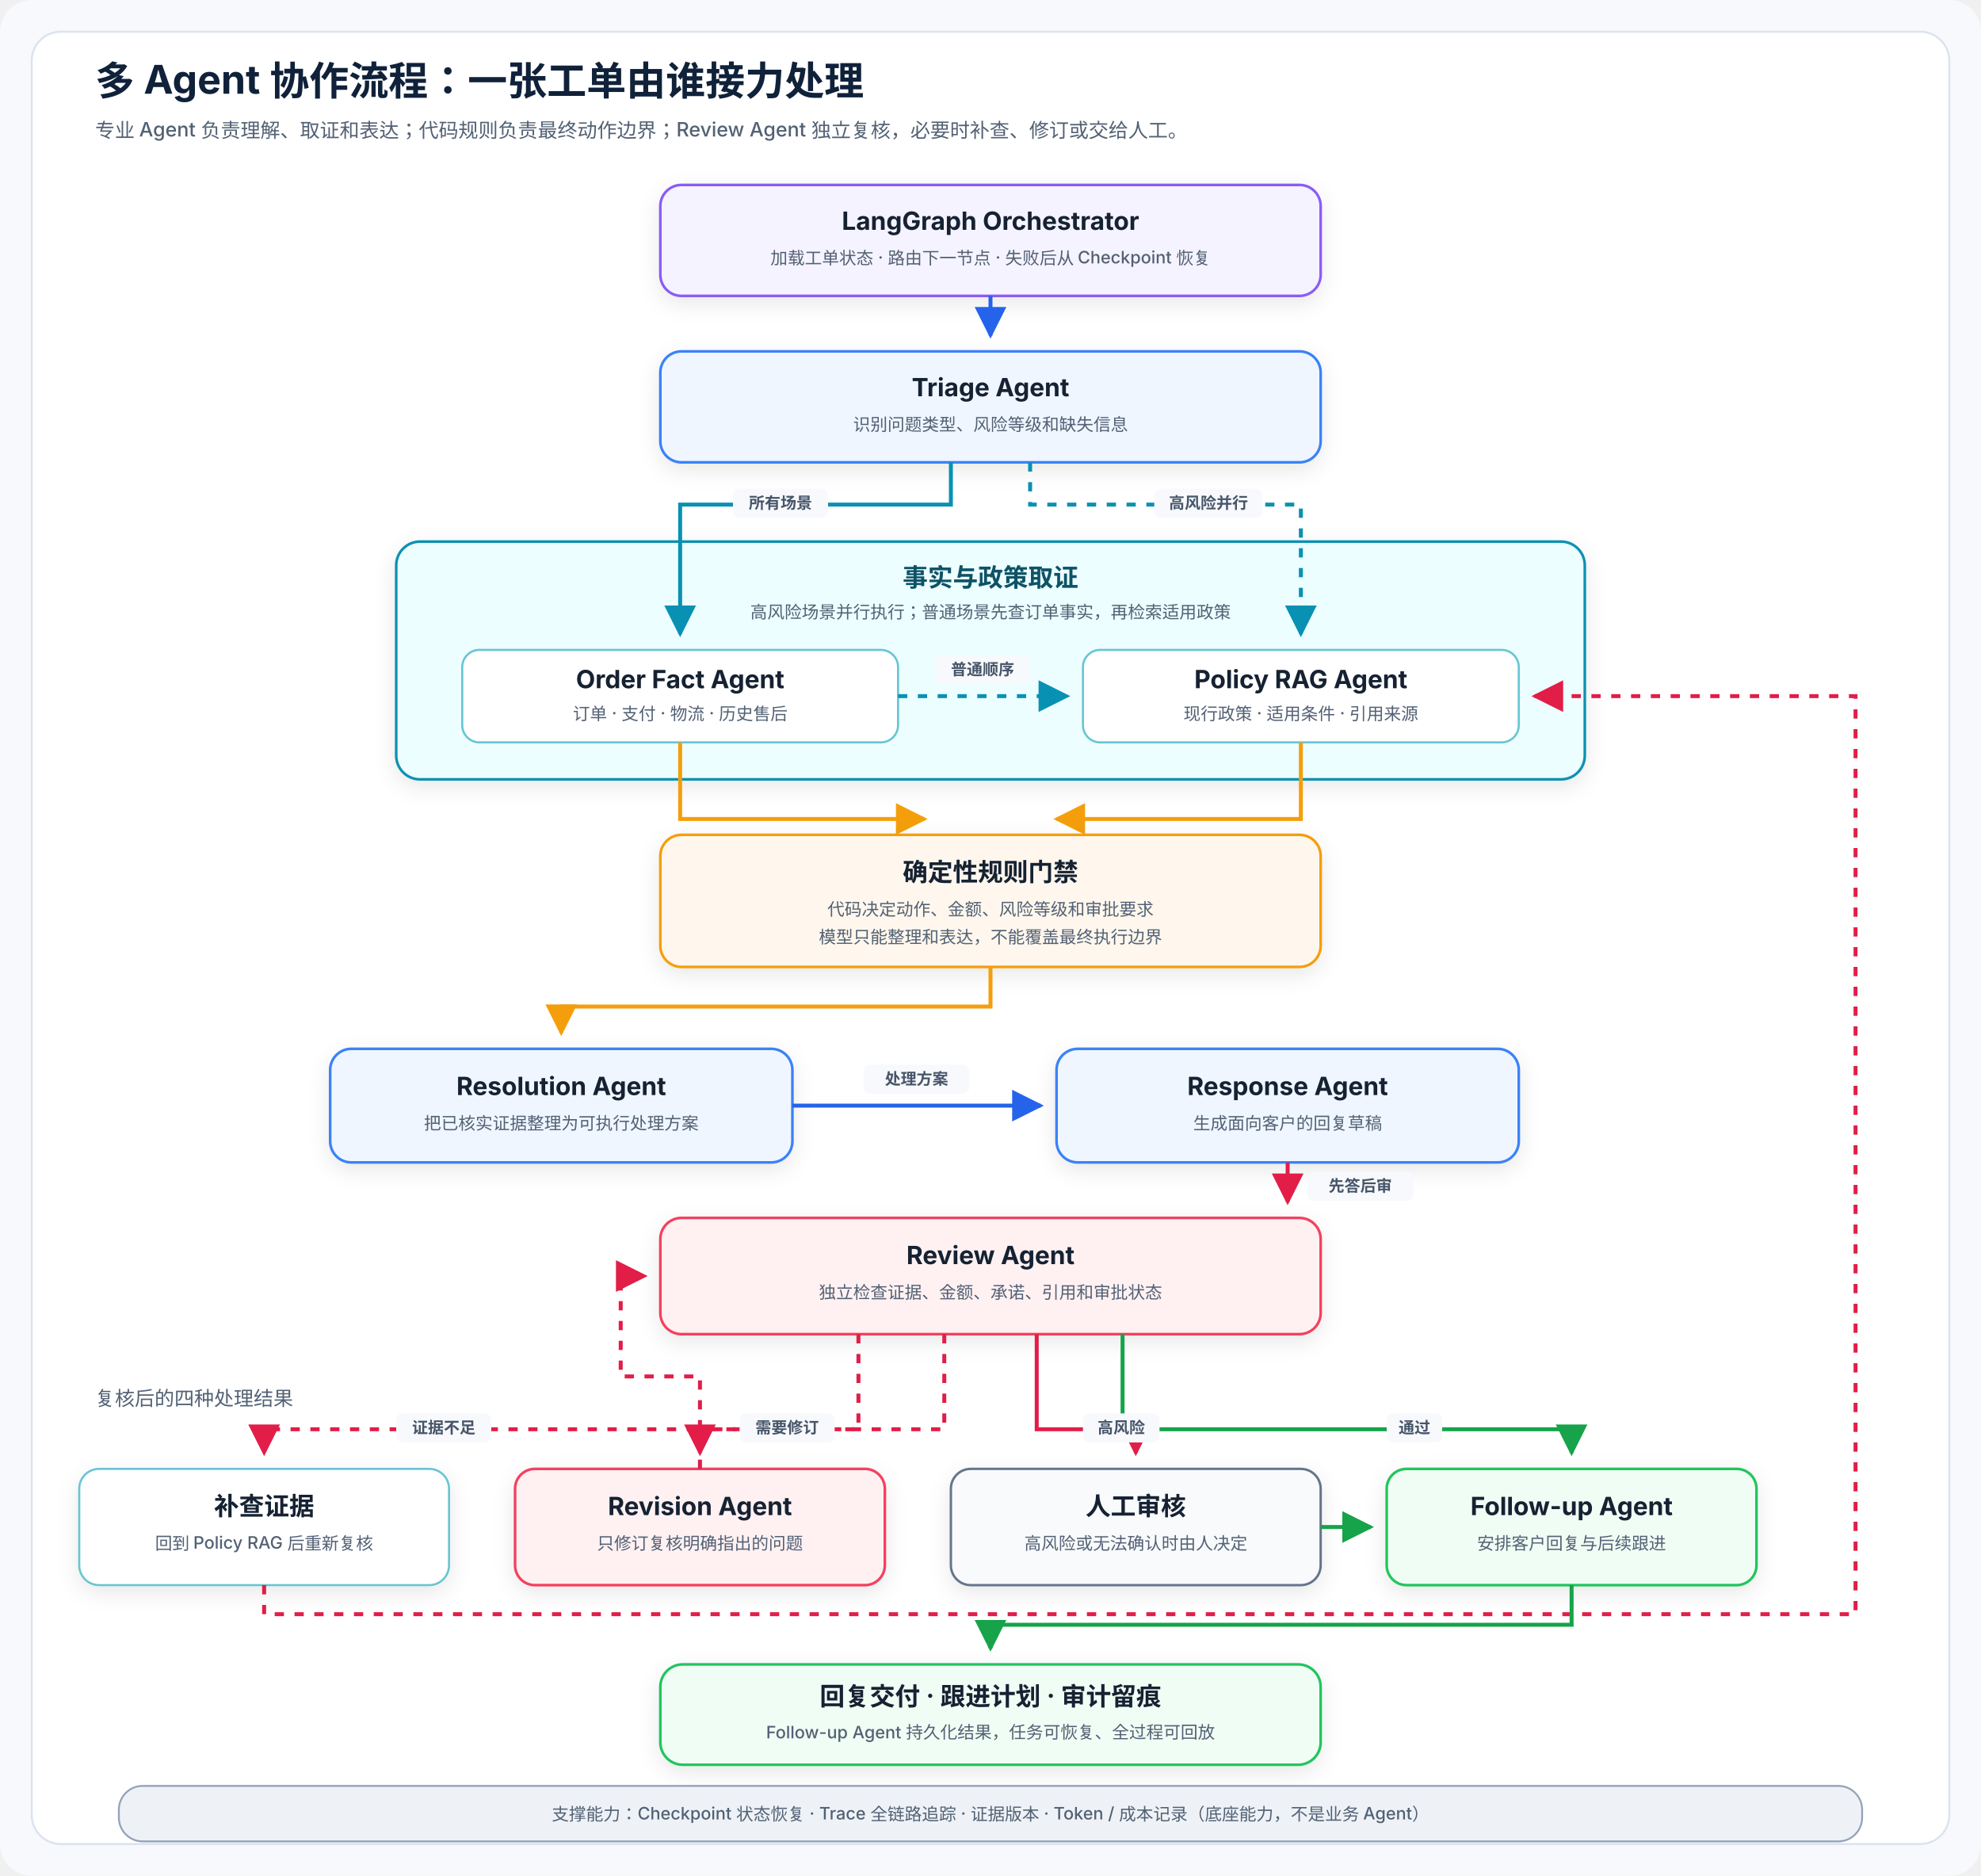
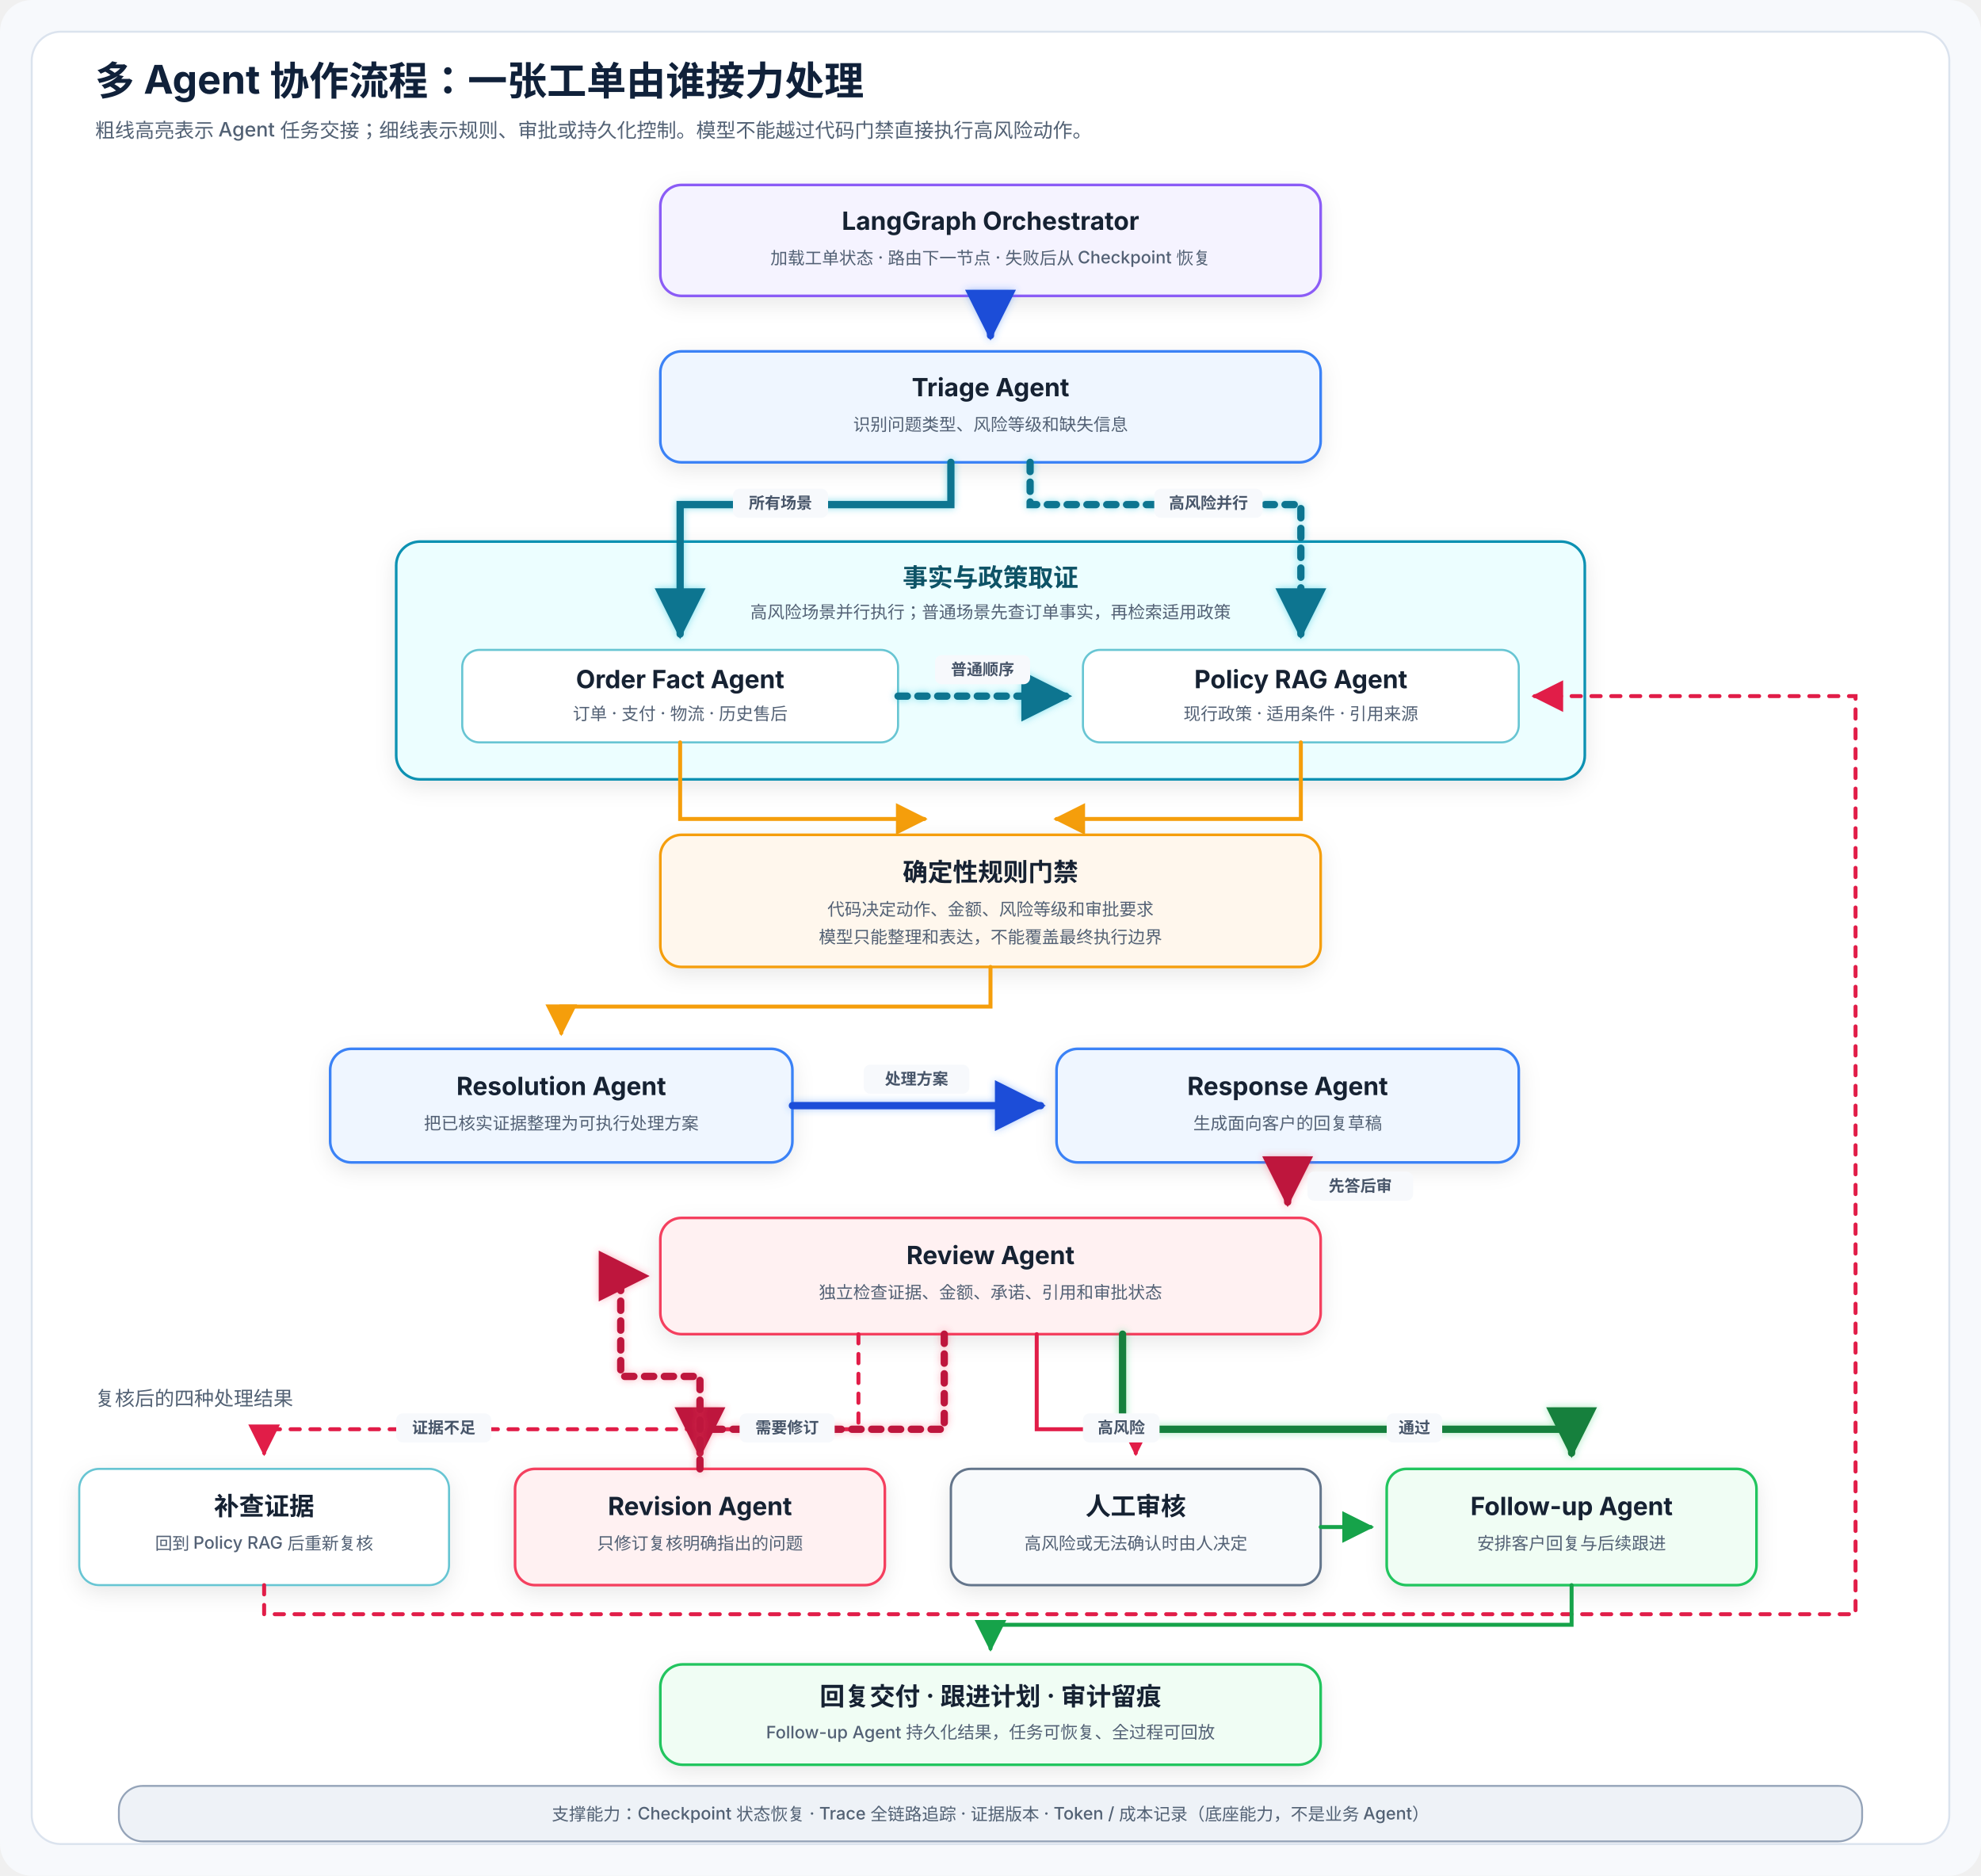
<svg xmlns="http://www.w3.org/2000/svg" width="1500" height="1420" viewBox="0 0 1500 1420" role="img" aria-labelledby="title desc">
  <defs>
    <filter id="shadow" x="-20%" y="-20%" width="140%" height="150%">
      <feDropShadow dx="0" dy="5" stdDeviation="8" flood-color="#0f172a" flood-opacity=".09" />
    </filter>
    <marker id="arrowBlue" viewBox="0 0 10 10" refX="9" refY="5" markerWidth="8" markerHeight="8" orient="auto">
      <path d="M0 0 L10 5 L0 10 z" fill="#2563eb" />
    </marker>
    <marker id="arrowCyan" viewBox="0 0 10 10" refX="9" refY="5" markerWidth="8" markerHeight="8" orient="auto">
      <path d="M0 0 L10 5 L0 10 z" fill="#0891b2" />
    </marker>
    <marker id="arrowOrange" viewBox="0 0 10 10" refX="9" refY="5" markerWidth="8" markerHeight="8" orient="auto">
      <path d="M0 0 L10 5 L0 10 z" fill="#f59e0b" />
    </marker>
    <marker id="arrowRed" viewBox="0 0 10 10" refX="9" refY="5" markerWidth="8" markerHeight="8" orient="auto">
      <path d="M0 0 L10 5 L0 10 z" fill="#e11d48" />
    </marker>
    <marker id="arrowGreen" viewBox="0 0 10 10" refX="9" refY="5" markerWidth="8" markerHeight="8" orient="auto">
      <path d="M0 0 L10 5 L0 10 z" fill="#16a34a" />
    </marker>
+     <marker id="arrowBlueStrong" viewBox="0 0 10 10" refX="9" refY="5" markerWidth="7" markerHeight="7" orient="auto">
+       <path d="M0 0 L10 5 L0 10 z" fill="#1d4ed8" />
+     </marker>
+     <marker id="arrowCyanStrong" viewBox="0 0 10 10" refX="9" refY="5" markerWidth="7" markerHeight="7" orient="auto">
+       <path d="M0 0 L10 5 L0 10 z" fill="#0e7490" />
+     </marker>
+     <marker id="arrowRedStrong" viewBox="0 0 10 10" refX="9" refY="5" markerWidth="7" markerHeight="7" orient="auto">
+       <path d="M0 0 L10 5 L0 10 z" fill="#be123c" />
+     </marker>
+     <marker id="arrowGreenStrong" viewBox="0 0 10 10" refX="9" refY="5" markerWidth="7" markerHeight="7" orient="auto">
+       <path d="M0 0 L10 5 L0 10 z" fill="#15803d" />
+     </marker>
+     <filter id="glowBlue" filterUnits="userSpaceOnUse" x="0" y="0" width="1500" height="1420">
+       <feDropShadow dx="0" dy="0" stdDeviation="3" flood-color="#3b82f6" flood-opacity=".45" />
+     </filter>
+     <filter id="glowCyan" filterUnits="userSpaceOnUse" x="0" y="0" width="1500" height="1420">
+       <feDropShadow dx="0" dy="0" stdDeviation="3" flood-color="#06b6d4" flood-opacity=".45" />
+     </filter>
+     <filter id="glowRed" filterUnits="userSpaceOnUse" x="0" y="0" width="1500" height="1420">
+       <feDropShadow dx="0" dy="0" stdDeviation="3" flood-color="#f43f5e" flood-opacity=".4" />
+     </filter>
+     <filter id="glowGreen" filterUnits="userSpaceOnUse" x="0" y="0" width="1500" height="1420">
+       <feDropShadow dx="0" dy="0" stdDeviation="3" flood-color="#22c55e" flood-opacity=".4" />
+     </filter>
  </defs>
  <style>
-     .canvas{fill:#f7f9fc}.frame{fill:#fff;stroke:#dbe3ee;stroke-width:1.5}.title{fill:#10213a;font:700 30px Inter,"Segoe UI","Microsoft YaHei",sans-serif}.subtitle{fill:#526174;font:500 15px Inter,"Segoe UI","Microsoft YaHei",sans-serif}.node{fill:#eff6ff;stroke:#3b82f6;stroke-width:2}.orchestrator{fill:#f5f3ff;stroke:#8b5cf6;stroke-width:2}.evidence-group{fill:#ecfeff;stroke:#0891b2;stroke-width:2}.evidence{fill:#fff;stroke:#67c5d3;stroke-width:1.6}.gate{fill:#fff7ed;stroke:#f59e0b;stroke-width:2}.review{fill:#fff1f2;stroke:#f43f5e;stroke-width:2}.human{fill:#f8fafc;stroke:#64748b;stroke-width:1.8}.output{fill:#f0fdf4;stroke:#22c55e;stroke-width:2}.support{fill:#eef2f7;stroke:#94a3b8;stroke-width:1.4}.node-title{fill:#142033;font:700 19px Inter,"Segoe UI","Microsoft YaHei",sans-serif;text-anchor:middle}.node-sub{fill:#526174;font:500 13px Inter,"Segoe UI","Microsoft YaHei",sans-serif;text-anchor:middle}.group-title{fill:#0f5266;font:700 19px Inter,"Segoe UI","Microsoft YaHei",sans-serif;text-anchor:middle}.group-sub{fill:#526174;font:500 13px Inter,"Segoe UI","Microsoft YaHei",sans-serif;text-anchor:middle}.label{fill:#475569;font:600 12px Inter,"Segoe UI","Microsoft YaHei",sans-serif;text-anchor:middle}.label-bg{fill:#f7f9fc}.edge{fill:none;stroke:#2563eb;stroke-width:3;marker-end:url(#arrowBlue)}.parallel{stroke:#0891b2;marker-end:url(#arrowCyan)}.decision{stroke:#f59e0b;marker-end:url(#arrowOrange)}.reflection{stroke:#e11d48;marker-end:url(#arrowRed)}.delivery{stroke:#16a34a;marker-end:url(#arrowGreen)}.secondary{stroke-dasharray:7 8}
+     .canvas{fill:#f7f9fc}.frame{fill:#fff;stroke:#dbe3ee;stroke-width:1.5}.title{fill:#10213a;font:700 30px Inter,"Segoe UI","Microsoft YaHei",sans-serif}.subtitle{fill:#526174;font:500 15px Inter,"Segoe UI","Microsoft YaHei",sans-serif}.node{fill:#eff6ff;stroke:#3b82f6;stroke-width:2}.orchestrator{fill:#f5f3ff;stroke:#8b5cf6;stroke-width:2}.evidence-group{fill:#ecfeff;stroke:#0891b2;stroke-width:2}.evidence{fill:#fff;stroke:#67c5d3;stroke-width:1.6}.gate{fill:#fff7ed;stroke:#f59e0b;stroke-width:2}.review{fill:#fff1f2;stroke:#f43f5e;stroke-width:2}.human{fill:#f8fafc;stroke:#64748b;stroke-width:1.8}.output{fill:#f0fdf4;stroke:#22c55e;stroke-width:2}.support{fill:#eef2f7;stroke:#94a3b8;stroke-width:1.4}.node-title{fill:#142033;font:700 19px Inter,"Segoe UI","Microsoft YaHei",sans-serif;text-anchor:middle}.node-sub{fill:#526174;font:500 13px Inter,"Segoe UI","Microsoft YaHei",sans-serif;text-anchor:middle}.group-title{fill:#0f5266;font:700 19px Inter,"Segoe UI","Microsoft YaHei",sans-serif;text-anchor:middle}.group-sub{fill:#526174;font:500 13px Inter,"Segoe UI","Microsoft YaHei",sans-serif;text-anchor:middle}.label{fill:#475569;font:600 12px Inter,"Segoe UI","Microsoft YaHei",sans-serif;text-anchor:middle}.label-bg{fill:#f7f9fc}.edge{fill:none;stroke:#2563eb;stroke-width:3;stroke-linecap:round;marker-end:url(#arrowBlue)}.parallel{stroke:#0891b2;marker-end:url(#arrowCyan)}.decision{stroke:#f59e0b;marker-end:url(#arrowOrange)}.reflection{stroke:#e11d48;marker-end:url(#arrowRed)}.delivery{stroke:#16a34a;marker-end:url(#arrowGreen)}.secondary{stroke-dasharray:7 8}.agent-link{stroke:#1d4ed8;stroke-width:5.5;marker-end:url(#arrowBlueStrong);filter:url(#glowBlue)}.agent-link.parallel{stroke:#0e7490;marker-end:url(#arrowCyanStrong);filter:url(#glowCyan)}.agent-link.reflection{stroke:#be123c;marker-end:url(#arrowRedStrong);filter:url(#glowRed)}.agent-link.delivery{stroke:#15803d;marker-end:url(#arrowGreenStrong);filter:url(#glowGreen)}
    @keyframes flow{to{stroke-dashoffset:-64}}
-     @media (prefers-reduced-motion:no-preference){.edge{stroke-dasharray:10 16;animation:flow 1.45s linear infinite}.secondary{animation-duration:1.85s}}
+     @media (prefers-reduced-motion:no-preference){.edge{stroke-dasharray:10 16;animation:flow 1.45s linear infinite}.agent-link{stroke-dasharray:18 8;animation-duration:1.15s}.secondary{animation-duration:1.85s}}
  </style>
  <rect class="canvas" width="1500" height="1420" rx="24" />
  <rect class="frame" x="24" y="24" width="1452" height="1372" rx="22" />
  <text class="title" x="72" y="72">多 Agent 协作流程：一张工单由谁接力处理</text>
-   <text class="subtitle" x="72" y="104">专业 Agent 负责理解、取证和表达；代码规则负责最终动作边界；Review Agent 独立复核，必要时补查、修订或交给人工。</text>
+   <text class="subtitle" x="72" y="104">粗线高亮表示 Agent 任务交接；细线表示规则、审批或持久化控制。模型不能越过代码门禁直接执行高风险动作。</text>
  <g filter="url(#shadow)">
    <rect class="orchestrator" x="500" y="140" width="500" height="84" rx="16" />
    <text class="node-title" x="750" y="174">LangGraph Orchestrator</text>
    <text class="node-sub" x="750" y="200">加载工单状态 · 路由下一节点 · 失败后从 Checkpoint 恢复</text>
  </g>
-   <path class="edge" d="M750 224 V254" />
+   <path class="edge agent-link" d="M750 224 V254" />
  <g filter="url(#shadow)">
    <rect class="node" x="500" y="266" width="500" height="84" rx="16" />
    <text class="node-title" x="750" y="300">Triage Agent</text>
    <text class="node-sub" x="750" y="326">识别问题类型、风险等级和缺失信息</text>
  </g>
  <g filter="url(#shadow)">
    <rect class="evidence-group" x="300" y="410" width="900" height="180" rx="18" />
    <text class="group-title" x="750" y="444">事实与政策取证</text>
    <text class="group-sub" x="750" y="468">高风险场景并行执行；普通场景先查订单事实，再检索适用政策</text>
    <rect class="evidence" x="350" y="492" width="330" height="70" rx="13" />
    <text class="node-title" x="515" y="521">Order Fact Agent</text>
    <text class="node-sub" x="515" y="545">订单 · 支付 · 物流 · 历史售后</text>
    <rect class="evidence" x="820" y="492" width="330" height="70" rx="13" />
    <text class="node-title" x="985" y="521">Policy RAG Agent</text>
    <text class="node-sub" x="985" y="545">现行政策 · 适用条件 · 引用来源</text>
  </g>
-   <path class="edge parallel" d="M720 350 V382 H515 V480" />
+   <path class="edge parallel agent-link" d="M720 350 V382 H515 V480" />
  <rect class="label-bg" x="555" y="370" width="72" height="22" rx="5" />
  <text class="label" x="591" y="385">所有场景</text>
-   <path class="edge parallel secondary" d="M780 350 V382 H985 V480" />
+   <path class="edge parallel secondary agent-link" d="M780 350 V382 H985 V480" />
  <rect class="label-bg" x="874" y="370" width="82" height="22" rx="5" />
  <text class="label" x="915" y="385">高风险并行</text>
-   <path class="edge parallel secondary" d="M680 527 H808" />
+   <path class="edge parallel secondary agent-link" d="M680 527 H808" />
  <rect class="label-bg" x="708" y="496" width="72" height="22" rx="5" />
  <text class="label" x="744" y="511">普通顺序</text>
  <path class="edge decision" d="M515 562 V620 H700" />
  <path class="edge decision" d="M985 562 V620 H800" />
  <g filter="url(#shadow)">
    <rect class="gate" x="500" y="632" width="500" height="100" rx="16" />
    <text class="node-title" x="750" y="667">确定性规则门禁</text>
    <text class="node-sub" x="750" y="693">代码决定动作、金额、风险等级和审批要求</text>
    <text class="node-sub" x="750" y="714">模型只能整理和表达，不能覆盖最终执行边界</text>
  </g>
  <path class="edge decision" d="M750 732 V762 H425 V782" />
  <g filter="url(#shadow)">
    <rect class="node" x="250" y="794" width="350" height="86" rx="16" />
    <text class="node-title" x="425" y="829">Resolution Agent</text>
    <text class="node-sub" x="425" y="855">把已核实证据整理为可执行处理方案</text>
  </g>
-   <path class="edge" d="M600 837 H788" />
+   <path class="edge agent-link" d="M600 837 H788" />
  <rect class="label-bg" x="654" y="806" width="80" height="22" rx="5" />
  <text class="label" x="694" y="821">处理方案</text>
  <g filter="url(#shadow)">
    <rect class="node" x="800" y="794" width="350" height="86" rx="16" />
    <text class="node-title" x="975" y="829">Response Agent</text>
    <text class="node-sub" x="975" y="855">生成面向客户的回复草稿</text>
  </g>
-   <path class="edge reflection" d="M975 880 V910" />
+   <path class="edge reflection agent-link" d="M975 880 V910" />
  <rect class="label-bg" x="990" y="887" width="80" height="22" rx="5" />
  <text class="label" x="1030" y="902">先答后审</text>
  <g filter="url(#shadow)">
    <rect class="review" x="500" y="922" width="500" height="88" rx="16" />
    <text class="node-title" x="750" y="957">Review Agent</text>
    <text class="node-sub" x="750" y="983">独立检查证据、金额、承诺、引用和审批状态</text>
  </g>
  <text class="subtitle" x="72" y="1064">复核后的四种处理结果</text>
  <path class="edge reflection secondary" d="M650 1010 V1082 H200 V1100" />
-   <path class="edge reflection secondary" d="M715 1010 V1082 H530 V1100" />
+   <path class="edge reflection secondary agent-link" d="M715 1010 V1082 H530 V1100" />
  <path class="edge reflection" d="M785 1010 V1082 H860 V1100" />
-   <path class="edge delivery" d="M850 1010 V1082 H1190 V1100" />
+   <path class="edge delivery agent-link" d="M850 1010 V1082 H1190 V1100" />
  <rect class="label-bg" x="300" y="1070" width="72" height="22" rx="5" />
  <text class="label" x="336" y="1085">证据不足</text>
  <rect class="label-bg" x="560" y="1070" width="72" height="22" rx="5" />
  <text class="label" x="596" y="1085">需要修订</text>
  <rect class="label-bg" x="820" y="1070" width="58" height="22" rx="5" />
  <text class="label" x="849" y="1085">高风险</text>
  <rect class="label-bg" x="1050" y="1070" width="42" height="22" rx="5" />
  <text class="label" x="1071" y="1085">通过</text>
  <g filter="url(#shadow)">
    <rect class="evidence" x="60" y="1112" width="280" height="88" rx="15" />
    <text class="node-title" x="200" y="1147">补查证据</text>
    <text class="node-sub" x="200" y="1173">回到 Policy RAG 后重新复核</text>
  </g>
  <g filter="url(#shadow)">
    <rect class="review" x="390" y="1112" width="280" height="88" rx="15" />
    <text class="node-title" x="530" y="1147">Revision Agent</text>
    <text class="node-sub" x="530" y="1173">只修订复核明确指出的问题</text>
  </g>
  <g filter="url(#shadow)">
    <rect class="human" x="720" y="1112" width="280" height="88" rx="15" />
    <text class="node-title" x="860" y="1147">人工审核</text>
    <text class="node-sub" x="860" y="1173">高风险或无法确认时由人决定</text>
  </g>
  <g filter="url(#shadow)">
    <rect class="output" x="1050" y="1112" width="280" height="88" rx="15" />
    <text class="node-title" x="1190" y="1147">Follow-up Agent</text>
    <text class="node-sub" x="1190" y="1173">安排客户回复与后续跟进</text>
  </g>
  <path class="edge reflection secondary" d="M200 1200 V1222 H1405 V527 H1162" />
-   <path class="edge reflection secondary" d="M530 1112 V1042 H470 V966 H488" />
+   <path class="edge reflection secondary agent-link" d="M530 1112 V1042 H470 V966 H488" />
  <path class="edge delivery" d="M1000 1156 H1038" />
  <path class="edge delivery" d="M1190 1200 V1230 H750 V1248" />
  <g filter="url(#shadow)">
    <rect class="output" x="500" y="1260" width="500" height="76" rx="17" />
    <text class="node-title" x="750" y="1291">回复交付 · 跟进计划 · 审计留痕</text>
    <text class="node-sub" x="750" y="1316">Follow-up Agent 持久化结果，任务可恢复、全过程可回放</text>
  </g>
  <rect class="support" x="90" y="1352" width="1320" height="42" rx="18" />
  <text class="node-sub" x="750" y="1378">支撑能力：Checkpoint 状态恢复 · Trace 全链路追踪 · 证据版本 · Token / 成本记录（底座能力，不是业务 Agent）</text>
</svg>
